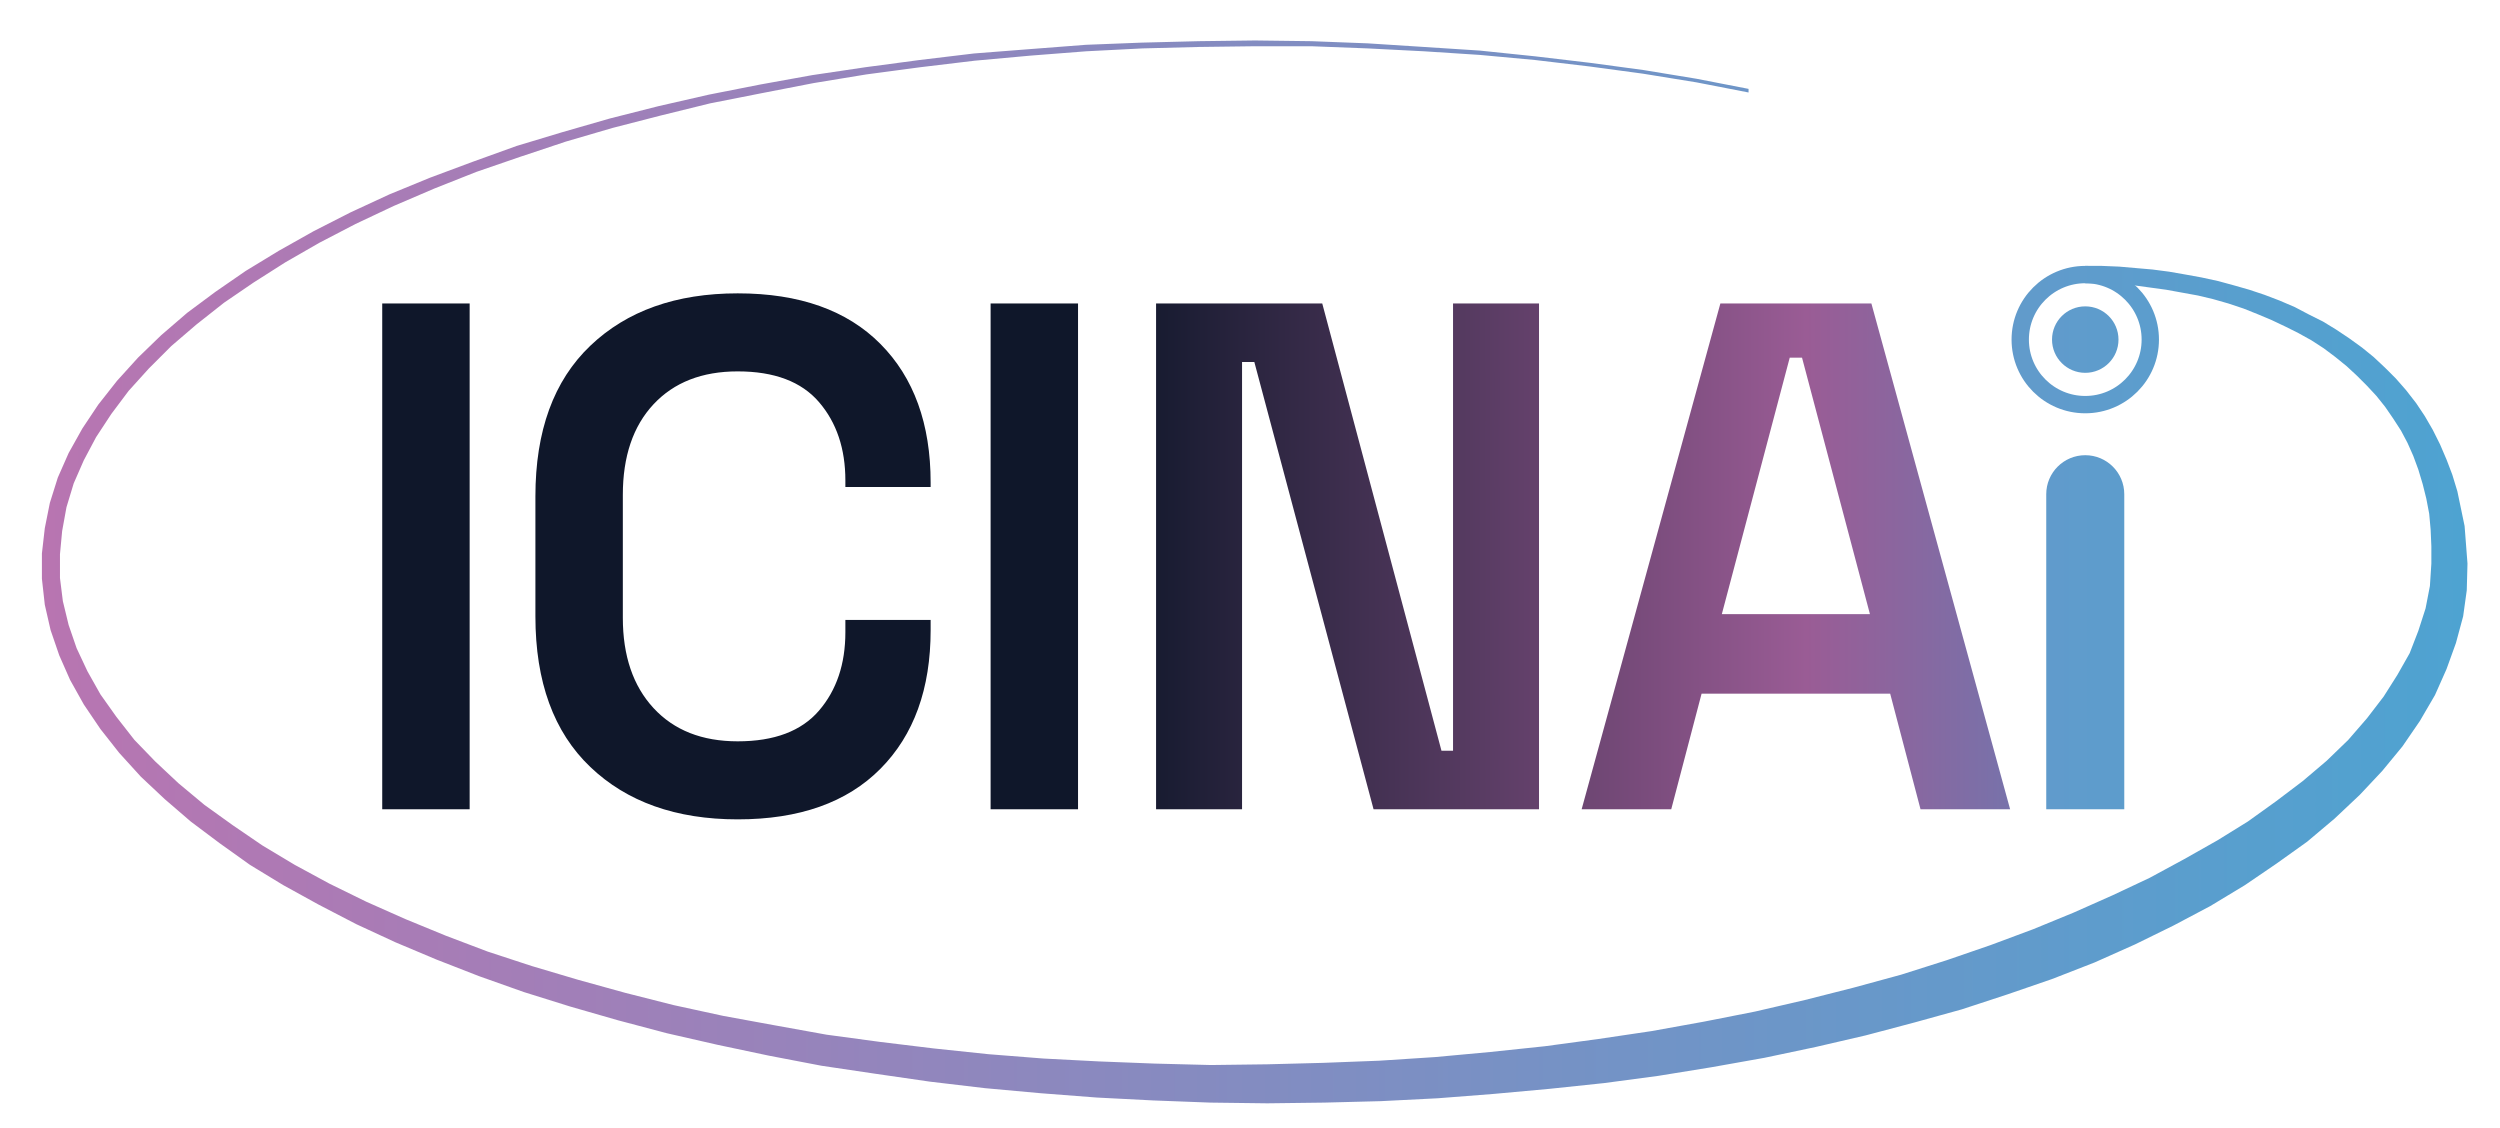
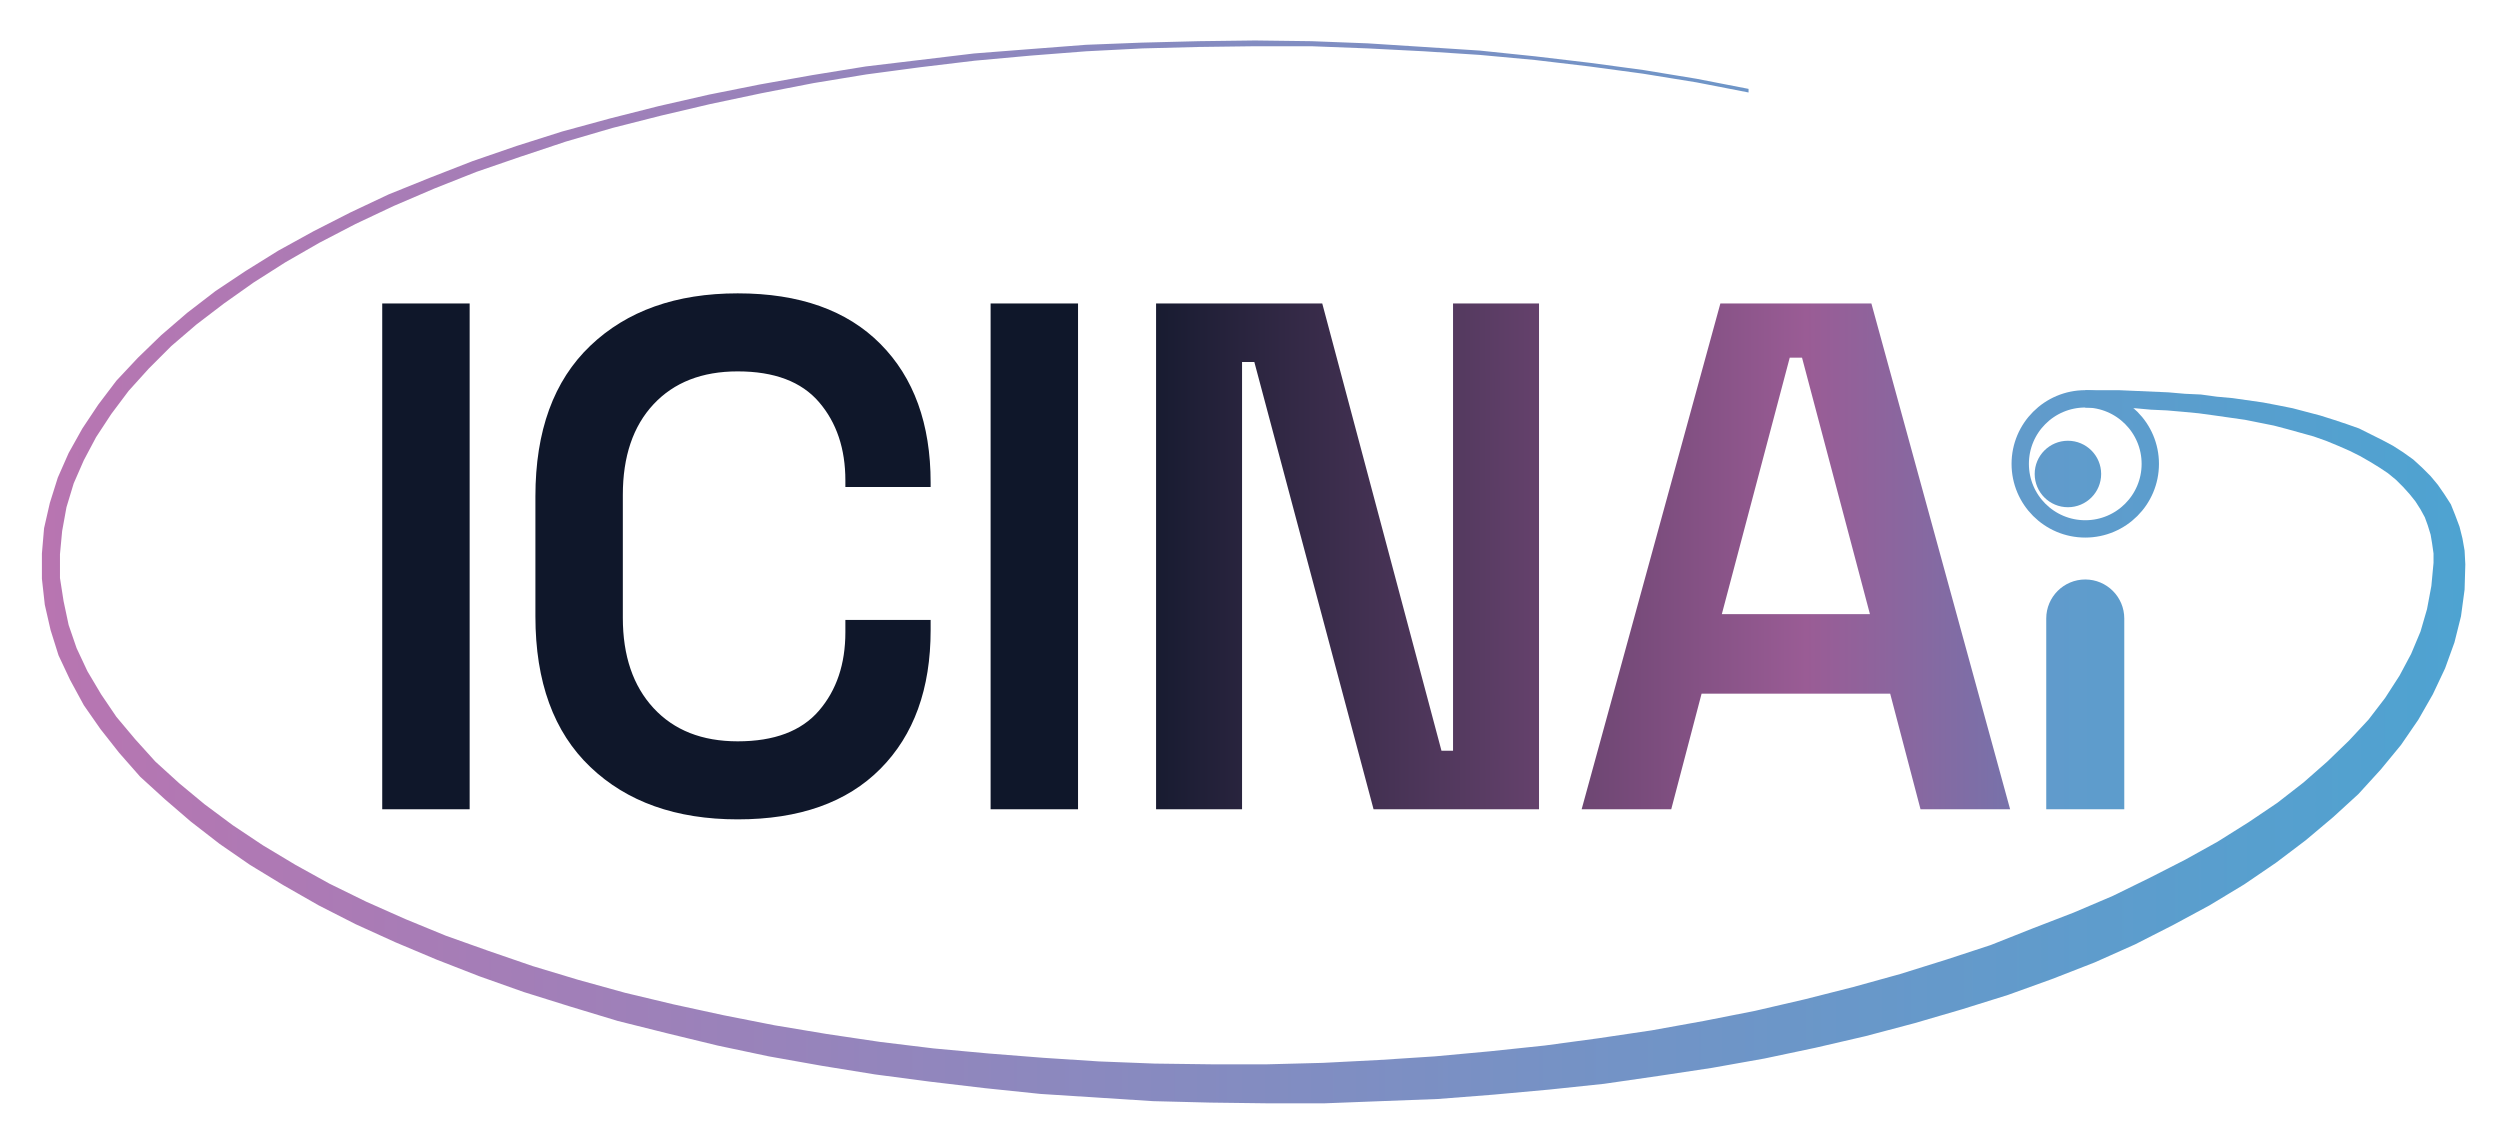
<svg xmlns="http://www.w3.org/2000/svg" viewBox="-46 -12 346 156" role="img" aria-label="ICINAi">
  <defs>
    <linearGradient id="icinai-color-on-light-logo-brand" gradientUnits="userSpaceOnUse" x1="-40" y1="0" x2="295" y2="0">
      <stop offset="0" stop-color="#B875B1" />
      <stop offset="0.5" stop-color="#838CC1" />
      <stop offset="1" stop-color="#4EA3D1" />
    </linearGradient>
    <linearGradient id="icinai-color-on-light-logo-fade" gradientUnits="userSpaceOnUse" x1="0" y1="0" x2="240" y2="0">
      <stop offset="0" stop-color="#0F172A" />
      <stop offset="0.45" stop-color="#0F172A" />
      <stop offset="0.85" stop-color="#9A5C95" />
      <stop offset="1" stop-color="#6E78B0" />
    </linearGradient>
  </defs>
-   <path d="M196.0 0.3 188.8 -1.1 181.5 -2.3 174.1 -3.3 166.5 -4.2 158.8 -5.0 151.1 -5.5 143.3 -6.0 135.5 -6.3 127.7 -6.4 119.9 -6.3 112.0 -6.1 104.3 -5.8 96.5 -5.2 88.8 -4.6 81.3 -3.7 73.8 -2.7 66.4 -1.6 59.2 -0.3 52.1 1.1 45.1 2.7 38.4 4.4 31.8 6.3 25.5 8.2 19.4 10.4 13.5 12.6 7.9 14.9 2.5 17.4 -2.6 20.0 -7.4 22.7 -12.0 25.5 -16.2 28.4 -20.1 31.3 -23.7 34.4 -26.9 37.5 -29.8 40.7 -32.4 44.0 -34.6 47.3 -36.5 50.7 -38.0 54.1 -39.1 57.6 -39.8 61.1 -40.2 64.6 -40.2 68.1 -39.8 71.7 -39.0 75.2 -37.8 78.7 -36.3 82.1 -34.4 85.5 -32.1 88.9 -29.5 92.2 -26.5 95.5 -23.2 98.6 -19.6 101.7 -15.6 104.7 -11.4 107.7 -6.8 110.5 -1.9 113.2 3.3 115.9 8.7 118.4 14.4 120.8 20.3 123.1 26.5 125.3 32.9 127.3 39.5 129.2 46.3 131.0 53.3 132.6 60.4 134.1 67.7 135.5 75.1 136.6 82.7 137.7 90.3 138.6 98.0 139.3 105.8 139.9 113.6 140.3 121.5 140.6 129.4 140.7 137.3 140.6 145.1 140.4 153.0 140.0 160.7 139.4 168.4 138.7 176.0 137.9 183.5 136.9 190.9 135.7 198.2 134.4 205.3 132.9 212.2 131.3 219.0 129.5 225.5 127.7 231.9 125.6 238.0 123.5 243.9 121.2 249.5 118.7 254.8 116.1 259.9 113.4 264.7 110.5 269.1 107.5 273.3 104.5 277.1 101.3 280.6 98.0 283.7 94.7 286.5 91.3 288.9 87.8 291.0 84.2 292.6 80.6 293.9 77.0 294.9 73.3 295.4 69.7 295.5 66.0 295.3 63.4 295.1 60.8 294.6 58.4 294.1 56.0 293.4 53.7 292.6 51.6 291.7 49.5 290.7 47.5 289.6 45.6 288.4 43.8 287.0 42.0 285.6 40.4 284.1 38.9 282.5 37.4 280.9 36.1 279.1 34.8 277.3 33.6 275.5 32.5 273.5 31.5 271.6 30.5 269.5 29.6 267.4 28.8 265.3 28.1 263.2 27.5 261.0 26.9 258.7 26.4 256.5 26.0 254.2 25.6 251.9 25.3 249.6 25.1 247.3 24.9 244.9 24.8 242.6 24.8 242.6 27.2 244.9 27.2 247.1 27.3 249.4 27.5 251.6 27.8 253.8 28.1 256.0 28.5 258.2 28.9 260.3 29.4 262.4 30.0 264.5 30.7 266.5 31.5 268.4 32.3 270.3 33.2 272.1 34.1 273.9 35.1 275.6 36.2 277.2 37.4 278.8 38.7 280.2 40.0 281.6 41.4 282.9 42.8 284.1 44.3 285.2 45.9 286.3 47.6 287.2 49.3 288.0 51.1 288.7 53.0 289.3 55.0 289.8 57.0 290.2 59.1 290.4 61.3 290.5 63.6 290.5 66.0 290.3 69.1 289.7 72.2 288.7 75.3 287.5 78.4 285.8 81.4 283.9 84.4 281.6 87.4 279.0 90.4 276.0 93.3 272.7 96.1 269.0 98.9 265.1 101.7 260.9 104.3 256.3 106.9 251.5 109.5 246.4 111.9 241.0 114.3 235.4 116.6 229.5 118.8 223.4 120.9 217.1 122.9 210.5 124.7 203.8 126.4 196.9 128.0 189.8 129.4 182.6 130.7 175.2 131.8 167.8 132.8 160.2 133.6 152.6 134.3 144.9 134.8 137.1 135.1 129.4 135.3 121.6 135.4 113.8 135.2 106.1 134.9 98.4 134.5 90.8 133.9 83.2 133.1 75.8 132.2 68.4 131.2 61.2 129.9 54.1 128.6 47.2 127.1 40.5 125.4 34.0 123.6 27.6 121.7 21.5 119.7 15.7 117.5 10.1 115.2 4.7 112.8 -0.4 110.3 -5.2 107.7 -9.7 105.0 -13.8 102.2 -17.7 99.4 -21.3 96.4 -24.5 93.4 -27.4 90.4 -29.9 87.2 -32.1 84.1 -33.9 80.9 -35.4 77.7 -36.5 74.5 -37.3 71.2 -37.7 68.0 -37.7 64.7 -37.4 61.5 -36.8 58.2 -35.8 54.9 -34.4 51.7 -32.7 48.5 -30.6 45.3 -28.2 42.1 -25.4 39.0 -22.3 35.9 -18.8 32.9 -15.0 29.9 -10.9 27.1 -6.5 24.3 -1.8 21.6 3.2 19.0 8.5 16.5 14.1 14.1 19.9 11.8 26.0 9.7 32.3 7.6 38.8 5.7 45.4 4.0 52.3 2.3 59.4 0.9 66.6 -0.5 73.9 -1.7 81.4 -2.7 88.9 -3.6 96.6 -4.3 104.3 -4.9 112.1 -5.3 119.9 -5.5 127.7 -5.6 135.5 -5.6 143.3 -5.3 151.1 -4.9 158.8 -4.4 166.4 -3.7 174.0 -2.8 181.4 -1.8 188.8 -0.6 196.0 0.8Z" fill="url(#icinai-color-on-light-logo-brand)" />
+   <path d="M196.0 0.3 188.8 -1.1 181.5 -2.3 174.1 -3.3 166.5 -4.2 158.8 -5.0 151.1 -5.5 143.3 -6.0 135.5 -6.3 127.7 -6.4 119.9 -6.3 112.0 -6.1 104.3 -5.8 96.5 -5.2 88.8 -4.6 81.3 -3.7 73.8 -2.8 66.4 -1.6 59.1 -0.3 52.1 1.1 45.1 2.7 38.4 4.4 31.8 6.2 25.5 8.2 19.4 10.3 13.5 12.6 7.8 14.9 2.5 17.4 -2.6 20.0 -7.5 22.7 -12.0 25.5 -16.2 28.3 -20.1 31.3 -23.7 34.4 -26.9 37.5 -29.9 40.7 -32.4 44.0 -34.6 47.3 -36.5 50.7 -38.0 54.1 -39.1 57.6 -39.9 61.1 -40.2 64.6 -40.2 68.1 -39.8 71.7 -39.0 75.2 -37.9 78.7 -36.3 82.1 -34.4 85.6 -32.1 88.9 -29.5 92.2 -26.6 95.5 -23.2 98.6 -19.6 101.7 -15.6 104.8 -11.4 107.7 -6.8 110.5 -1.9 113.3 3.2 115.9 8.7 118.4 14.4 120.8 20.3 123.1 26.5 125.3 32.9 127.3 39.5 129.3 46.3 131.0 53.3 132.7 60.4 134.2 67.7 135.5 75.1 136.7 82.7 137.7 90.3 138.6 98.0 139.4 105.8 139.9 113.6 140.4 121.5 140.6 129.4 140.7 137.3 140.7 145.1 140.4 153.0 140.1 160.7 139.5 168.4 138.8 176.0 138.0 183.6 136.9 190.9 135.8 198.2 134.5 205.3 133.0 212.2 131.4 219.0 129.6 225.5 127.7 231.9 125.7 238.0 123.5 243.9 121.2 249.5 118.7 254.8 116.0 259.8 113.3 264.6 110.4 269.0 107.4 273.1 104.3 276.9 101.1 280.4 97.9 283.5 94.5 286.3 91.1 288.7 87.6 290.7 84.1 292.4 80.5 293.7 76.9 294.6 73.3 295.1 69.6 295.2 66.1 295.1 64.2 294.8 62.5 294.4 60.9 293.8 59.3 293.2 57.8 292.3 56.4 291.4 55.1 290.4 53.9 289.2 52.7 288.0 51.6 286.6 50.6 285.2 49.7 283.7 48.9 282.1 48.1 280.5 47.3 278.8 46.7 277.0 46.1 275.1 45.5 273.2 45.0 271.3 44.5 269.3 44.1 267.2 43.7 265.1 43.4 263.0 43.1 260.8 42.9 258.6 42.6 256.4 42.5 254.1 42.3 251.8 42.2 249.5 42.1 247.2 42.0 244.9 42.0 242.6 42.0 242.6 44.4 244.9 44.4 247.2 44.5 249.5 44.5 251.7 44.7 253.9 44.8 256.2 45.0 258.3 45.2 260.5 45.5 262.6 45.8 264.7 46.1 266.7 46.5 268.7 46.9 270.6 47.4 272.4 47.9 274.2 48.4 275.9 49.0 277.6 49.7 279.2 50.4 280.6 51.1 282.0 51.9 283.3 52.7 284.5 53.5 285.6 54.4 286.6 55.4 287.5 56.4 288.3 57.4 289.0 58.5 289.6 59.6 290.0 60.7 290.4 62.0 290.6 63.2 290.8 64.6 290.8 65.9 290.5 69.1 289.9 72.3 289.0 75.4 287.7 78.5 286.1 81.5 284.1 84.6 281.8 87.6 279.1 90.5 276.1 93.4 272.8 96.3 269.2 99.1 265.2 101.8 260.9 104.5 256.4 107.0 251.5 109.5 246.4 112.0 241.0 114.3 235.3 116.5 229.5 118.8 223.4 120.8 217.0 122.8 210.5 124.6 203.8 126.3 196.9 127.9 189.8 129.3 182.6 130.6 175.2 131.7 167.8 132.7 160.2 133.5 152.6 134.2 144.9 134.7 137.1 135.1 129.4 135.3 121.6 135.3 113.8 135.2 106.1 134.9 98.4 134.4 90.8 133.8 83.2 133.1 75.8 132.2 68.4 131.1 61.2 129.9 54.1 128.5 47.2 127.0 40.5 125.4 34.0 123.6 27.7 121.7 21.6 119.6 15.7 117.5 10.1 115.2 4.7 112.8 -0.4 110.3 -5.1 107.7 -9.6 105.0 -13.8 102.2 -17.7 99.3 -21.2 96.4 -24.5 93.4 -27.3 90.3 -29.9 87.2 -32.0 84.1 -33.9 80.9 -35.4 77.7 -36.5 74.5 -37.2 71.2 -37.7 68.0 -37.7 64.7 -37.4 61.5 -36.8 58.2 -35.8 54.9 -34.4 51.7 -32.7 48.5 -30.6 45.3 -28.2 42.1 -25.4 39.0 -22.3 35.9 -18.8 32.9 -15.0 30.0 -10.9 27.1 -6.5 24.3 -1.8 21.6 3.2 19.0 8.5 16.5 14.1 14.1 19.9 11.8 26.0 9.7 32.3 7.6 38.8 5.7 45.5 4.0 52.3 2.4 59.4 0.9 66.6 -0.5 73.9 -1.7 81.4 -2.7 88.9 -3.6 96.6 -4.3 104.3 -4.9 112.1 -5.3 119.9 -5.5 127.7 -5.6 135.5 -5.6 143.3 -5.3 151.1 -4.9 158.8 -4.4 166.4 -3.7 174.0 -2.8 181.4 -1.8 188.8 -0.6 196.0 0.8Z" fill="url(#icinai-color-on-light-logo-brand)" />
  <path d="M6.9 100.0V30.0H19.0V100.0Z M56.1 101.4Q43.3 101.4 35.7 94.15Q28.1 86.9 28.1 73.3V56.7Q28.1 43.1 35.7 35.85Q43.3 28.6 56.1 28.6Q68.9 28.6 75.85 35.6Q82.8 42.6 82.8 54.8V55.4H71.0V54.5Q71.0 47.9 67.35 43.65Q63.7 39.4 56.1 39.4Q48.7 39.4 44.45 43.95Q40.2 48.5 40.2 56.5V73.5Q40.2 81.4 44.45 86.0Q48.7 90.6 56.1 90.6Q63.7 90.6 67.35 86.35Q71.0 82.1 71.0 75.5V73.8H82.8V75.2Q82.8 87.4 75.85 94.4Q68.9 101.4 56.1 101.4Z M91.1 100.0V30.0H103.2V100.0Z M114 100.0V30.0H137.0L153.5 91.9H155.1V30.0H167.0V100.0H144.1L127.6 38.1H125.9V100.0Z M172.9 100.0 192.1 30.0H213.0L232.2 100.0H219.8L215.6 84.0H189.5L185.3 100.0ZM192.3 73.0H212.8L203.4 37.5H201.7Z" fill="url(#icinai-color-on-light-logo-fade)" />
-   <path d="M237.2 100 V56.4 A5.4 5.4 0 0 1 248 56.4 V100 Z" fill="url(#icinai-color-on-light-logo-brand)" />
-   <circle cx="242.6" cy="35.0" r="9.0" fill="none" stroke="url(#icinai-color-on-light-logo-brand)" stroke-width="2.4" />
-   <circle cx="242.6" cy="35.0" r="4.6" fill="url(#icinai-color-on-light-logo-brand)" />
+   <path d="M237.2 100 V73.6 A5.4 5.4 0 0 1 248 73.6 V100 Z" fill="url(#icinai-color-on-light-logo-brand)" />
+   <circle cx="242.6" cy="52.2" r="9.0" fill="none" stroke="url(#icinai-color-on-light-logo-brand)" stroke-width="2.4" />
+   <circle cx="240.2" cy="53.6" r="4.6" fill="url(#icinai-color-on-light-logo-brand)" />
</svg>
